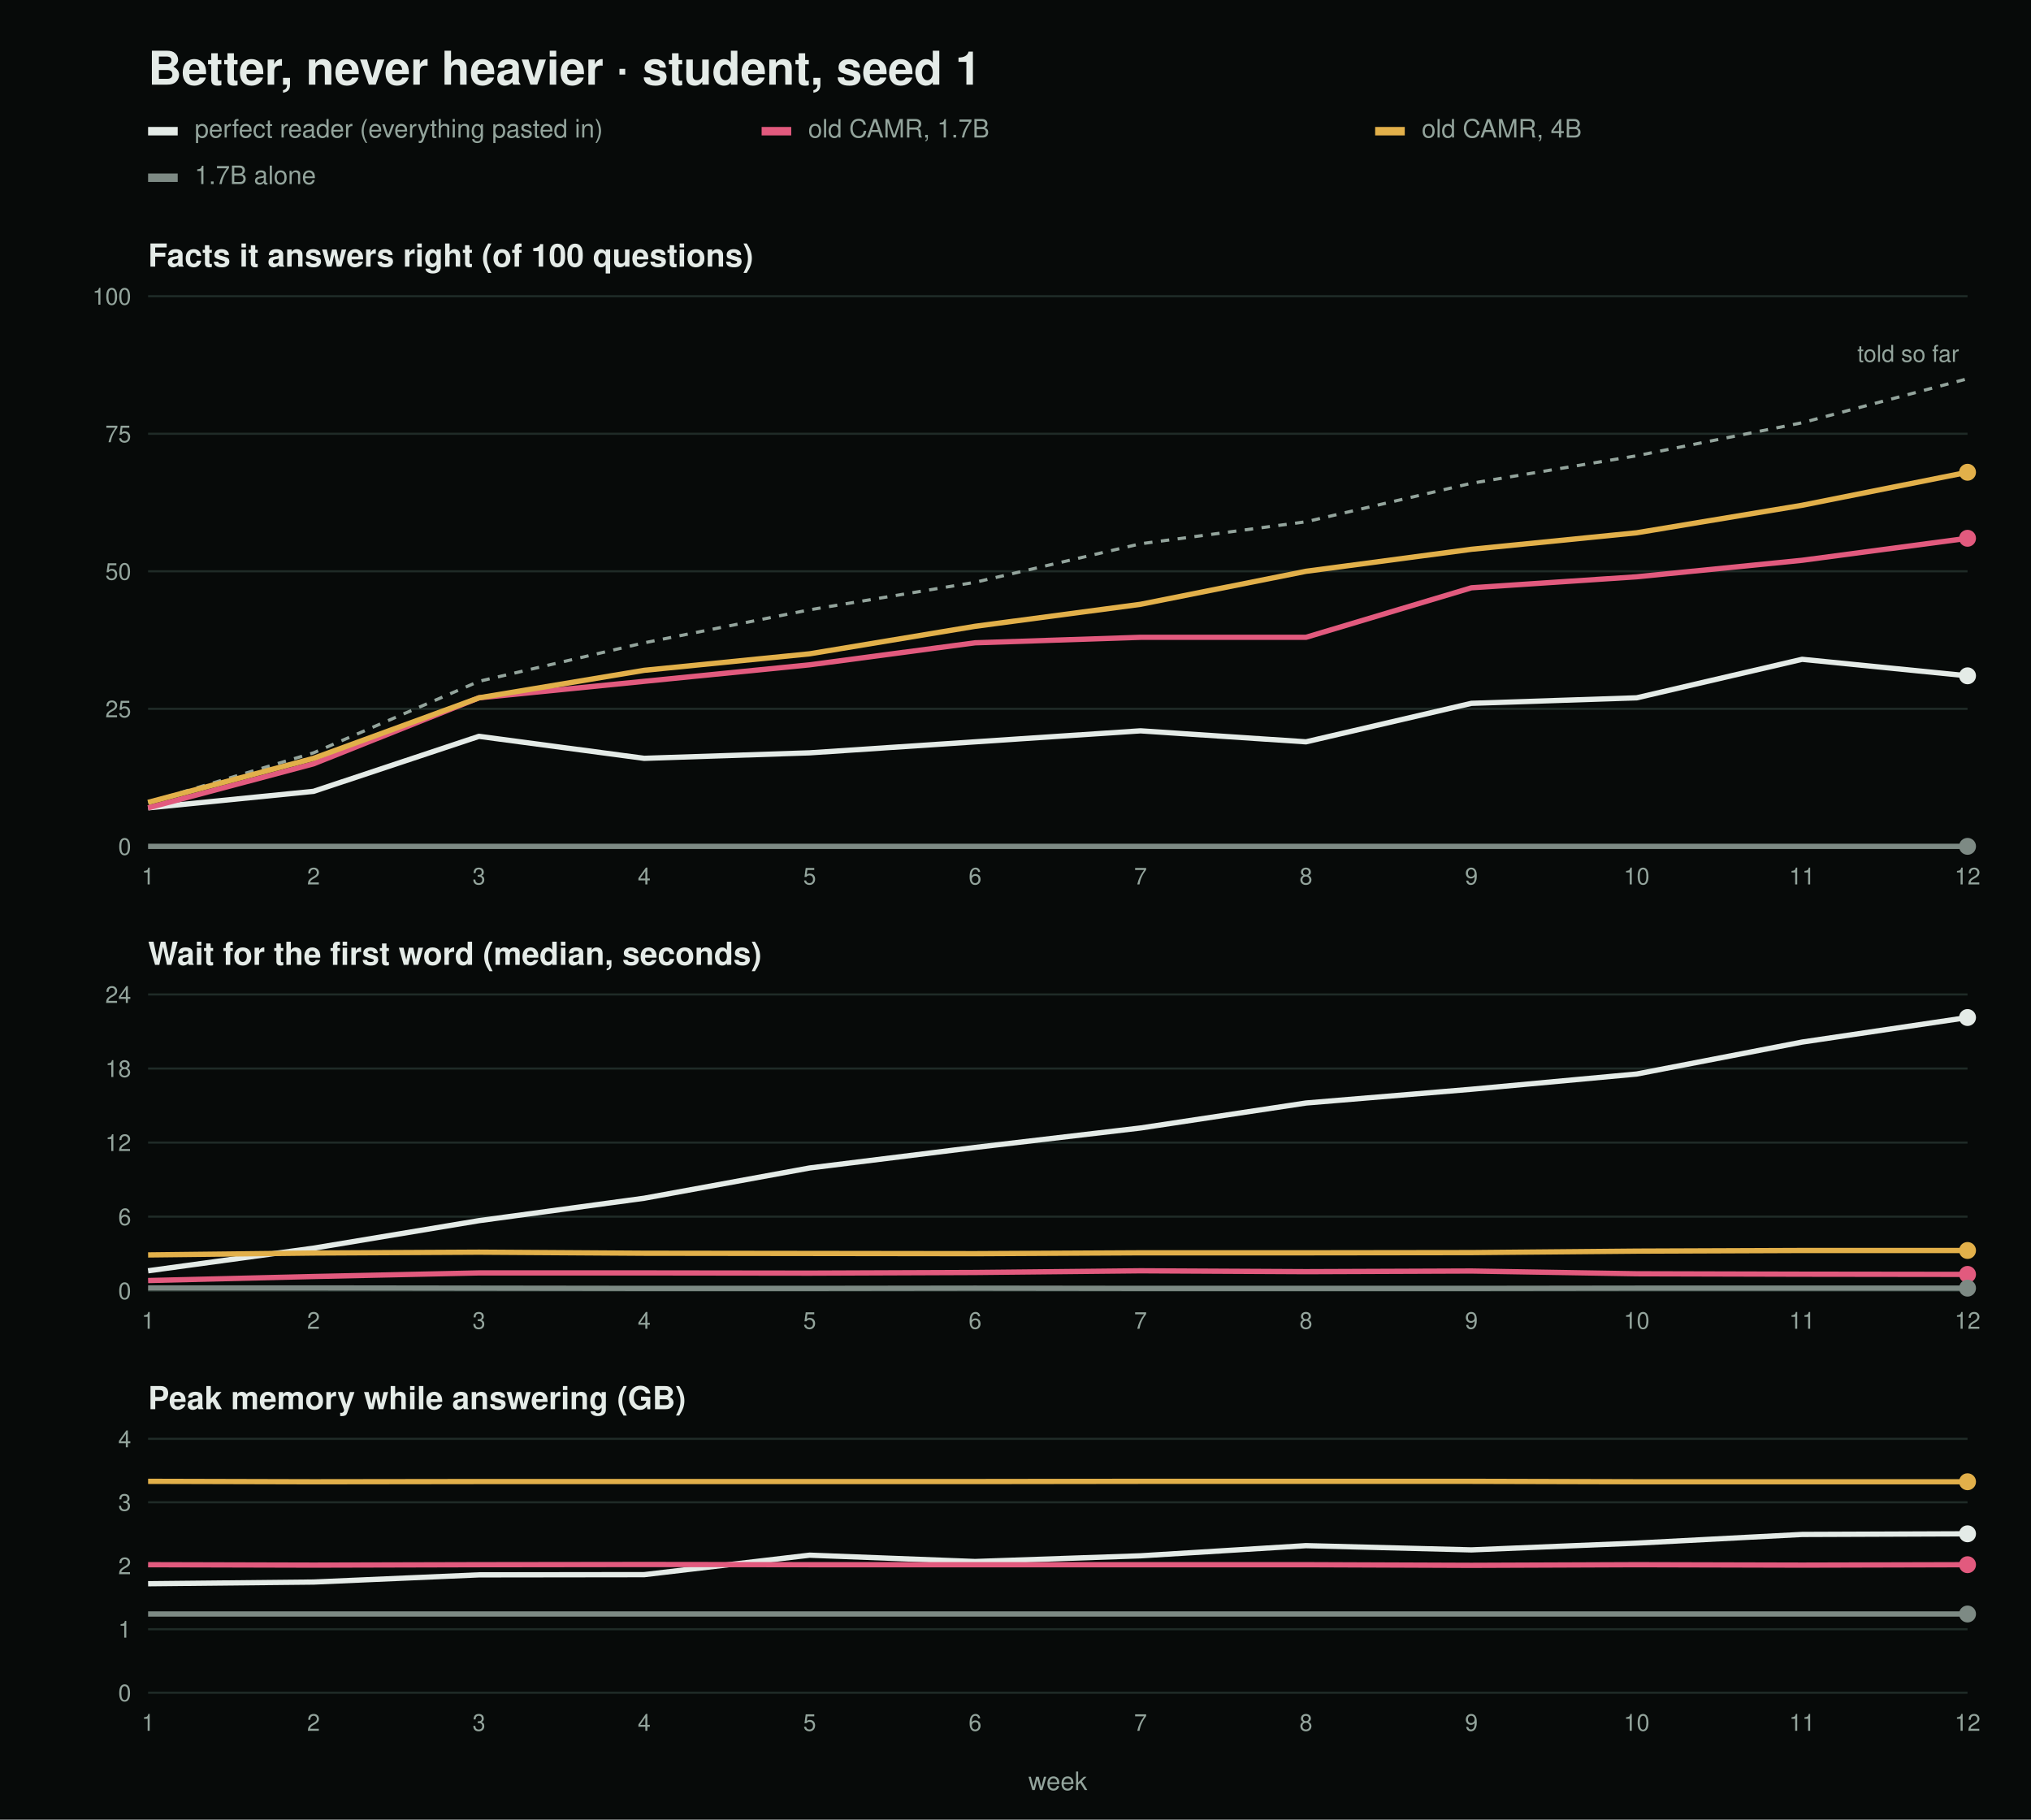
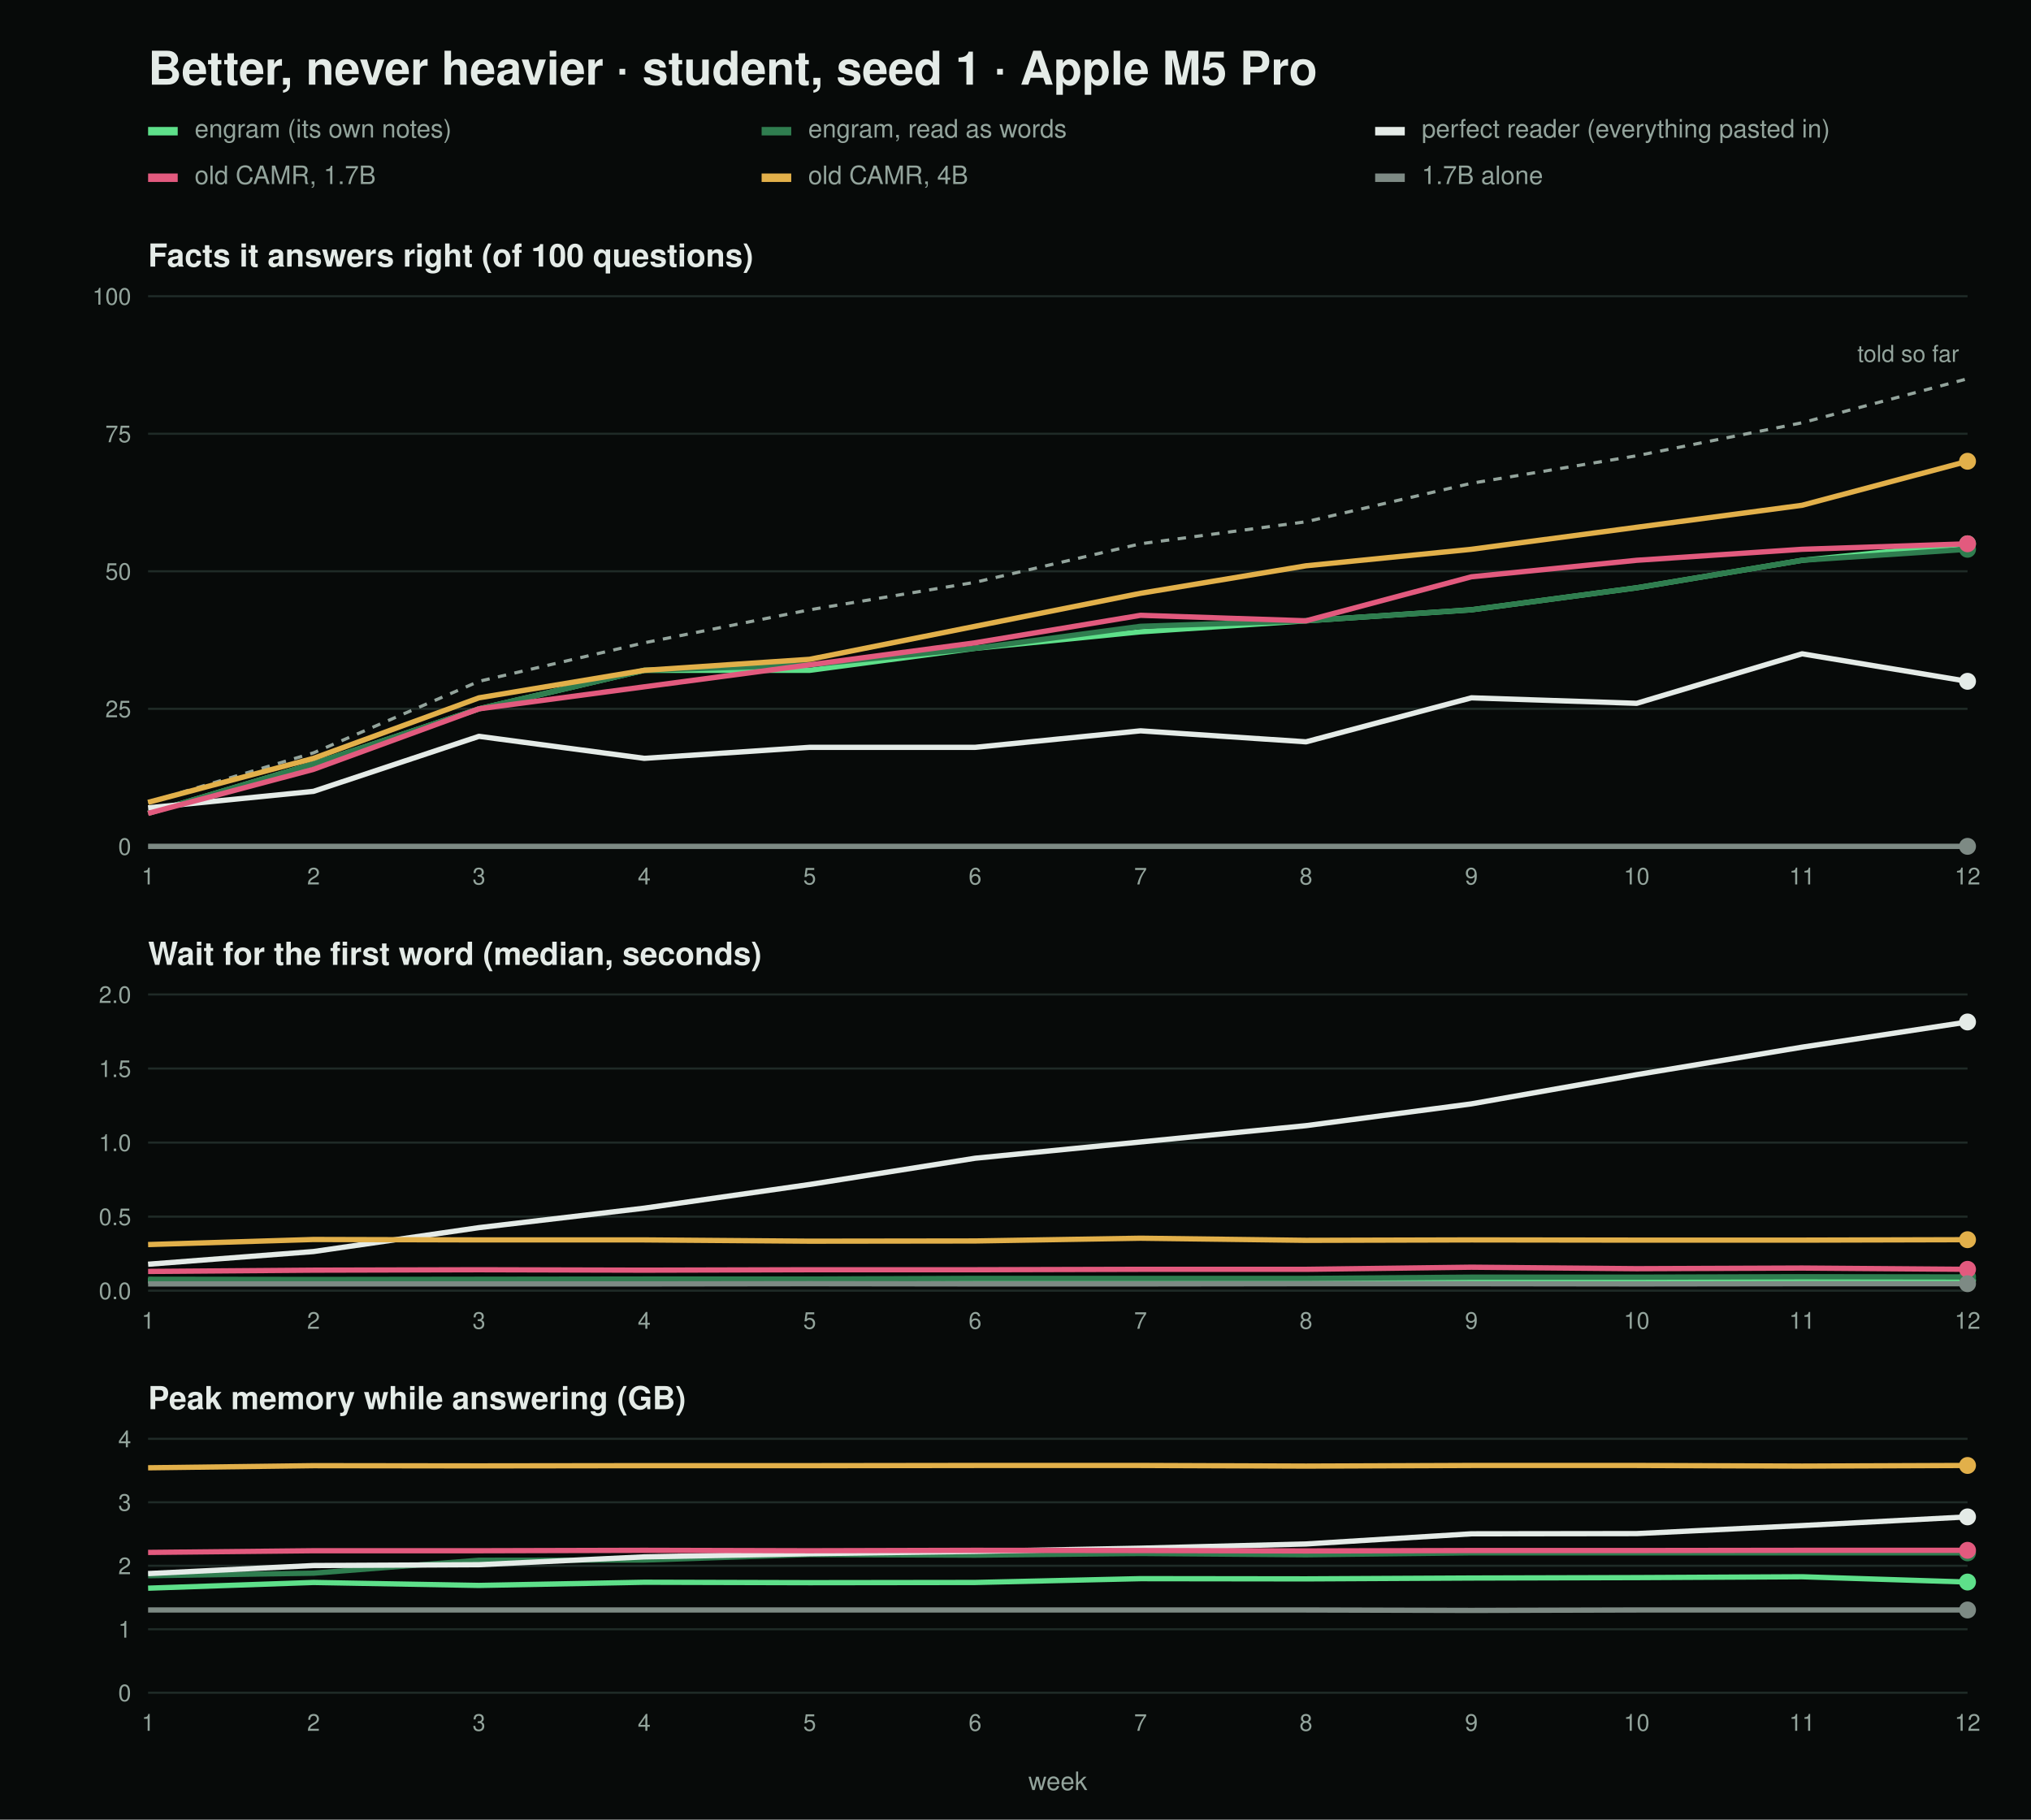
<svg xmlns="http://www.w3.org/2000/svg" viewBox="0 0 960 860" font-family="IBM Plex Sans, -apple-system, Helvetica, sans-serif">
  <rect width="960" height="860" fill="#070a09" />
-   <text x="70" y="40" fill="#e4ebe7" font-size="22" font-weight="700">Better, never heavier · student, seed 1</text>
-   <rect x="70" y="60" width="14" height="4" fill="#e4ebe7" />
-   <text x="92" y="65" fill="#93a49c" font-size="12">perfect reader (everything pasted in)</text>
-   <rect x="360" y="60" width="14" height="4" fill="#e25a7e" />
-   <text x="382" y="65" fill="#93a49c" font-size="12">old CAMR, 1.7B</text>
-   <rect x="650" y="60" width="14" height="4" fill="#e2b04a" />
-   <text x="672" y="65" fill="#93a49c" font-size="12">old CAMR, 4B</text>
-   <rect x="70" y="82" width="14" height="4" fill="#7d8a84" />
-   <text x="92" y="87" fill="#93a49c" font-size="12">1.7B alone</text>
+   <text x="70" y="40" fill="#e4ebe7" font-size="22" font-weight="700">Better, never heavier · student, seed 1 · Apple M5 Pro</text>
+   <rect x="70" y="60" width="14" height="4" fill="#5ee08a" />
+   <text x="92" y="65" fill="#93a49c" font-size="12">engram (its own notes)</text>
+   <rect x="360" y="60" width="14" height="4" fill="#2f7d4f" />
+   <text x="382" y="65" fill="#93a49c" font-size="12">engram, read as words</text>
+   <rect x="650" y="60" width="14" height="4" fill="#e4ebe7" />
+   <text x="672" y="65" fill="#93a49c" font-size="12">perfect reader (everything pasted in)</text>
+   <rect x="70" y="82" width="14" height="4" fill="#e25a7e" />
+   <text x="92" y="87" fill="#93a49c" font-size="12">old CAMR, 1.7B</text>
+   <rect x="360" y="82" width="14" height="4" fill="#e2b04a" />
+   <text x="382" y="87" fill="#93a49c" font-size="12">old CAMR, 4B</text>
+   <rect x="650" y="82" width="14" height="4" fill="#7d8a84" />
+   <text x="672" y="87" fill="#93a49c" font-size="12">1.7B alone</text>
  <text x="70" y="126" fill="#e4ebe7" font-size="15" font-weight="600">Facts it answers right (of 100 questions)</text>
  <line x1="70" x2="930" y1="400.0" y2="400.0" stroke="#1f2b27" />
  <text x="62" y="404.0" fill="#93a49c" font-size="11" text-anchor="end">0</text>
  <line x1="70" x2="930" y1="335.0" y2="335.0" stroke="#1f2b27" />
  <text x="62" y="339.0" fill="#93a49c" font-size="11" text-anchor="end">25</text>
  <line x1="70" x2="930" y1="270.0" y2="270.0" stroke="#1f2b27" />
  <text x="62" y="274.0" fill="#93a49c" font-size="11" text-anchor="end">50</text>
  <line x1="70" x2="930" y1="205.0" y2="205.0" stroke="#1f2b27" />
  <text x="62" y="209.0" fill="#93a49c" font-size="11" text-anchor="end">75</text>
  <line x1="70" x2="930" y1="140.0" y2="140.0" stroke="#1f2b27" />
  <text x="62" y="144.0" fill="#93a49c" font-size="11" text-anchor="end">100</text>
  <text x="70.0" y="418" fill="#93a49c" font-size="11" text-anchor="middle">1</text>
  <text x="148.2" y="418" fill="#93a49c" font-size="11" text-anchor="middle">2</text>
  <text x="226.4" y="418" fill="#93a49c" font-size="11" text-anchor="middle">3</text>
  <text x="304.5" y="418" fill="#93a49c" font-size="11" text-anchor="middle">4</text>
  <text x="382.7" y="418" fill="#93a49c" font-size="11" text-anchor="middle">5</text>
  <text x="460.9" y="418" fill="#93a49c" font-size="11" text-anchor="middle">6</text>
  <text x="539.1" y="418" fill="#93a49c" font-size="11" text-anchor="middle">7</text>
  <text x="617.3" y="418" fill="#93a49c" font-size="11" text-anchor="middle">8</text>
  <text x="695.5" y="418" fill="#93a49c" font-size="11" text-anchor="middle">9</text>
  <text x="773.6" y="418" fill="#93a49c" font-size="11" text-anchor="middle">10</text>
  <text x="851.8" y="418" fill="#93a49c" font-size="11" text-anchor="middle">11</text>
  <text x="930.0" y="418" fill="#93a49c" font-size="11" text-anchor="middle">12</text>
  <polyline points="70.0,379.2 148.2,355.8 226.4,322.0 304.5,303.8 382.7,288.2 460.9,275.2 539.1,257.0 617.3,246.6 695.5,228.4 773.6,215.4 851.8,199.8 930.0,179.0" fill="none" stroke="#93a49c" stroke-width="1.5" stroke-dasharray="4 4" />
  <text x="926.0" y="171.0" fill="#93a49c" font-size="11" text-anchor="end">told so far</text>
-   <polyline points="70.0,381.8 148.2,374.0 226.4,348.0 304.5,358.4 382.7,355.8 460.9,350.6 539.1,345.4 617.3,350.6 695.5,332.4 773.6,329.8 851.8,311.6 930.0,319.4" fill="none" stroke="#e4ebe7" stroke-width="2.5" stroke-linejoin="round" />
-   <circle cx="930.0" cy="319.4" r="4" fill="#e4ebe7" />
-   <polyline points="70.0,381.8 148.2,361.0 226.4,329.8 304.5,322.0 382.7,314.2 460.9,303.8 539.1,301.2 617.3,301.2 695.5,277.8 773.6,272.6 851.8,264.8 930.0,254.4" fill="none" stroke="#e25a7e" stroke-width="2.5" stroke-linejoin="round" />
-   <circle cx="930.0" cy="254.4" r="4" fill="#e25a7e" />
-   <polyline points="70.0,379.2 148.2,358.4 226.4,329.8 304.5,316.8 382.7,309.0 460.9,296.0 539.1,285.6 617.3,270.0 695.5,259.6 773.6,251.8 851.8,238.8 930.0,223.2" fill="none" stroke="#e2b04a" stroke-width="2.5" stroke-linejoin="round" />
-   <circle cx="930.0" cy="223.2" r="4" fill="#e2b04a" />
+   <polyline points="70.0,384.4 148.2,361.0 226.4,335.0 304.5,316.8 382.7,316.8 460.9,306.4 539.1,298.6 617.3,293.4 695.5,288.2 773.6,277.8 851.8,264.8 930.0,257.0" fill="none" stroke="#5ee08a" stroke-width="2.5" stroke-linejoin="round" />
+   <circle cx="930.0" cy="257.0" r="4" fill="#5ee08a" />
+   <polyline points="70.0,384.4 148.2,361.0 226.4,335.0 304.5,316.8 382.7,314.2 460.9,306.4 539.1,296.0 617.3,293.4 695.5,288.2 773.6,277.8 851.8,264.8 930.0,259.6" fill="none" stroke="#2f7d4f" stroke-width="2.5" stroke-linejoin="round" />
+   <circle cx="930.0" cy="259.6" r="4" fill="#2f7d4f" />
+   <polyline points="70.0,381.8 148.2,374.0 226.4,348.0 304.5,358.4 382.7,353.2 460.9,353.2 539.1,345.4 617.3,350.6 695.5,329.8 773.6,332.4 851.8,309.0 930.0,322.0" fill="none" stroke="#e4ebe7" stroke-width="2.5" stroke-linejoin="round" />
+   <circle cx="930.0" cy="322.0" r="4" fill="#e4ebe7" />
+   <polyline points="70.0,384.4 148.2,363.6 226.4,335.0 304.5,324.6 382.7,314.2 460.9,303.8 539.1,290.8 617.3,293.4 695.5,272.6 773.6,264.8 851.8,259.6 930.0,257.0" fill="none" stroke="#e25a7e" stroke-width="2.5" stroke-linejoin="round" />
+   <circle cx="930.0" cy="257.0" r="4" fill="#e25a7e" />
+   <polyline points="70.0,379.2 148.2,358.4 226.4,329.8 304.5,316.8 382.7,311.6 460.9,296.0 539.1,280.4 617.3,267.4 695.5,259.6 773.6,249.2 851.8,238.8 930.0,218.0" fill="none" stroke="#e2b04a" stroke-width="2.5" stroke-linejoin="round" />
+   <circle cx="930.0" cy="218.0" r="4" fill="#e2b04a" />
  <polyline points="70.0,400.0 148.2,400.0 226.4,400.0 304.5,400.0 382.7,400.0 460.9,400.0 539.1,400.0 617.3,400.0 695.5,400.0 773.6,400.0 851.8,400.0 930.0,400.0" fill="none" stroke="#7d8a84" stroke-width="2.5" stroke-linejoin="round" />
  <circle cx="930.0" cy="400.0" r="4" fill="#7d8a84" />
  <text x="70" y="456" fill="#e4ebe7" font-size="15" font-weight="600">Wait for the first word (median, seconds)</text>
  <line x1="70" x2="930" y1="610.0" y2="610.0" stroke="#1f2b27" />
-   <text x="62" y="614.0" fill="#93a49c" font-size="11" text-anchor="end">0</text>
+   <text x="62" y="614.0" fill="#93a49c" font-size="11" text-anchor="end">0.0</text>
  <line x1="70" x2="930" y1="575.0" y2="575.0" stroke="#1f2b27" />
-   <text x="62" y="579.0" fill="#93a49c" font-size="11" text-anchor="end">6</text>
+   <text x="62" y="579.0" fill="#93a49c" font-size="11" text-anchor="end">0.5</text>
  <line x1="70" x2="930" y1="540.0" y2="540.0" stroke="#1f2b27" />
-   <text x="62" y="544.0" fill="#93a49c" font-size="11" text-anchor="end">12</text>
+   <text x="62" y="544.0" fill="#93a49c" font-size="11" text-anchor="end">1.0</text>
  <line x1="70" x2="930" y1="505.0" y2="505.0" stroke="#1f2b27" />
-   <text x="62" y="509.0" fill="#93a49c" font-size="11" text-anchor="end">18</text>
+   <text x="62" y="509.0" fill="#93a49c" font-size="11" text-anchor="end">1.5</text>
  <line x1="70" x2="930" y1="470.0" y2="470.0" stroke="#1f2b27" />
-   <text x="62" y="474.0" fill="#93a49c" font-size="11" text-anchor="end">24</text>
+   <text x="62" y="474.0" fill="#93a49c" font-size="11" text-anchor="end">2.0</text>
  <text x="70.0" y="628" fill="#93a49c" font-size="11" text-anchor="middle">1</text>
  <text x="148.2" y="628" fill="#93a49c" font-size="11" text-anchor="middle">2</text>
  <text x="226.4" y="628" fill="#93a49c" font-size="11" text-anchor="middle">3</text>
  <text x="304.5" y="628" fill="#93a49c" font-size="11" text-anchor="middle">4</text>
  <text x="382.7" y="628" fill="#93a49c" font-size="11" text-anchor="middle">5</text>
  <text x="460.9" y="628" fill="#93a49c" font-size="11" text-anchor="middle">6</text>
  <text x="539.1" y="628" fill="#93a49c" font-size="11" text-anchor="middle">7</text>
  <text x="617.3" y="628" fill="#93a49c" font-size="11" text-anchor="middle">8</text>
  <text x="695.5" y="628" fill="#93a49c" font-size="11" text-anchor="middle">9</text>
  <text x="773.6" y="628" fill="#93a49c" font-size="11" text-anchor="middle">10</text>
  <text x="851.8" y="628" fill="#93a49c" font-size="11" text-anchor="middle">11</text>
  <text x="930.0" y="628" fill="#93a49c" font-size="11" text-anchor="middle">12</text>
-   <polyline points="70.0,600.6 148.2,589.9 226.4,576.9 304.5,566.3 382.7,552.0 460.9,542.3 539.1,533.1 617.3,521.3 695.5,514.8 773.6,507.6 851.8,492.5 930.0,480.9" fill="none" stroke="#e4ebe7" stroke-width="2.5" stroke-linejoin="round" />
-   <circle cx="930.0" cy="480.9" r="4" fill="#e4ebe7" />
-   <polyline points="70.0,605.2 148.2,603.3 226.4,601.6 304.5,601.6 382.7,601.7 460.9,601.4 539.1,600.6 617.3,601.0 695.5,600.7 773.6,602.0 851.8,602.2 930.0,602.3" fill="none" stroke="#e25a7e" stroke-width="2.5" stroke-linejoin="round" />
-   <circle cx="930.0" cy="602.3" r="4" fill="#e25a7e" />
-   <polyline points="70.0,593.1 148.2,592.2 226.4,591.8 304.5,592.3 382.7,592.4 460.9,592.5 539.1,592.1 617.3,592.1 695.5,592.0 773.6,591.3 851.8,591.0 930.0,591.0" fill="none" stroke="#e2b04a" stroke-width="2.5" stroke-linejoin="round" />
-   <circle cx="930.0" cy="591.0" r="4" fill="#e2b04a" />
-   <polyline points="70.0,608.7 148.2,608.7 226.4,608.8 304.5,608.9 382.7,608.9 460.9,608.8 539.1,608.9 617.3,608.9 695.5,608.9 773.6,608.8 851.8,608.8 930.0,608.8" fill="none" stroke="#7d8a84" stroke-width="2.5" stroke-linejoin="round" />
-   <circle cx="930.0" cy="608.8" r="4" fill="#7d8a84" />
+   <polyline points="70.0,605.3 148.2,605.1 226.4,605.2 304.5,605.2 382.7,605.0 460.9,605.0 539.1,605.0 617.3,605.0 695.5,605.0 773.6,605.1 851.8,605.1 930.0,605.1" fill="none" stroke="#5ee08a" stroke-width="2.5" stroke-linejoin="round" />
+   <circle cx="930.0" cy="605.1" r="4" fill="#5ee08a" />
+   <polyline points="70.0,604.6 148.2,604.7 226.4,604.6 304.5,604.5 382.7,604.5 460.9,604.2 539.1,604.2 617.3,604.2 695.5,603.6 773.6,603.6 851.8,603.4 930.0,603.5" fill="none" stroke="#2f7d4f" stroke-width="2.5" stroke-linejoin="round" />
+   <circle cx="930.0" cy="603.5" r="4" fill="#2f7d4f" />
+   <polyline points="70.0,597.5 148.2,591.5 226.4,580.2 304.5,571.0 382.7,559.8 460.9,547.4 539.1,539.7 617.3,532.0 695.5,521.7 773.6,507.9 851.8,494.9 930.0,483.0" fill="none" stroke="#e4ebe7" stroke-width="2.5" stroke-linejoin="round" />
+   <circle cx="930.0" cy="483.0" r="4" fill="#e4ebe7" />
+   <polyline points="70.0,600.9 148.2,600.3 226.4,600.1 304.5,600.3 382.7,600.1 460.9,600.1 539.1,599.9 617.3,599.9 695.5,598.9 773.6,599.6 851.8,599.3 930.0,599.9" fill="none" stroke="#e25a7e" stroke-width="2.5" stroke-linejoin="round" />
+   <circle cx="930.0" cy="599.9" r="4" fill="#e25a7e" />
+   <polyline points="70.0,588.2 148.2,585.8 226.4,586.0 304.5,586.0 382.7,586.6 460.9,586.5 539.1,585.2 617.3,586.2 695.5,586.0 773.6,586.1 851.8,586.1 930.0,585.9" fill="none" stroke="#e2b04a" stroke-width="2.5" stroke-linejoin="round" />
+   <circle cx="930.0" cy="585.9" r="4" fill="#e2b04a" />
+   <polyline points="70.0,606.8 148.2,606.8 226.4,606.8 304.5,606.8 382.7,606.7 460.9,606.8 539.1,606.8 617.3,606.7 695.5,606.7 773.6,606.8 851.8,606.7 930.0,606.7" fill="none" stroke="#7d8a84" stroke-width="2.5" stroke-linejoin="round" />
+   <circle cx="930.0" cy="606.7" r="4" fill="#7d8a84" />
  <text x="70" y="666" fill="#e4ebe7" font-size="15" font-weight="600">Peak memory while answering (GB)</text>
  <line x1="70" x2="930" y1="800.0" y2="800.0" stroke="#1f2b27" />
  <text x="62" y="804.0" fill="#93a49c" font-size="11" text-anchor="end">0</text>
  <line x1="70" x2="930" y1="770.0" y2="770.0" stroke="#1f2b27" />
  <text x="62" y="774.0" fill="#93a49c" font-size="11" text-anchor="end">1</text>
  <line x1="70" x2="930" y1="740.0" y2="740.0" stroke="#1f2b27" />
  <text x="62" y="744.0" fill="#93a49c" font-size="11" text-anchor="end">2</text>
  <line x1="70" x2="930" y1="710.0" y2="710.0" stroke="#1f2b27" />
  <text x="62" y="714.0" fill="#93a49c" font-size="11" text-anchor="end">3</text>
  <line x1="70" x2="930" y1="680.0" y2="680.0" stroke="#1f2b27" />
  <text x="62" y="684.0" fill="#93a49c" font-size="11" text-anchor="end">4</text>
  <text x="70.0" y="818" fill="#93a49c" font-size="11" text-anchor="middle">1</text>
  <text x="148.2" y="818" fill="#93a49c" font-size="11" text-anchor="middle">2</text>
  <text x="226.4" y="818" fill="#93a49c" font-size="11" text-anchor="middle">3</text>
  <text x="304.5" y="818" fill="#93a49c" font-size="11" text-anchor="middle">4</text>
  <text x="382.7" y="818" fill="#93a49c" font-size="11" text-anchor="middle">5</text>
  <text x="460.9" y="818" fill="#93a49c" font-size="11" text-anchor="middle">6</text>
  <text x="539.1" y="818" fill="#93a49c" font-size="11" text-anchor="middle">7</text>
  <text x="617.3" y="818" fill="#93a49c" font-size="11" text-anchor="middle">8</text>
  <text x="695.5" y="818" fill="#93a49c" font-size="11" text-anchor="middle">9</text>
  <text x="773.6" y="818" fill="#93a49c" font-size="11" text-anchor="middle">10</text>
  <text x="851.8" y="818" fill="#93a49c" font-size="11" text-anchor="middle">11</text>
  <text x="930.0" y="818" fill="#93a49c" font-size="11" text-anchor="middle">12</text>
-   <polyline points="70.0,748.5 148.2,747.7 226.4,744.3 304.5,744.2 382.7,735.0 460.9,738.0 539.1,735.3 617.3,730.5 695.5,732.5 773.6,729.3 851.8,725.2 930.0,724.9" fill="none" stroke="#e4ebe7" stroke-width="2.5" stroke-linejoin="round" />
-   <circle cx="930.0" cy="724.9" r="4" fill="#e4ebe7" />
-   <polyline points="70.0,739.5 148.2,739.7 226.4,739.5 304.5,739.4 382.7,739.5 460.9,739.5 539.1,739.5 617.3,739.5 695.5,739.8 773.6,739.5 851.8,739.7 930.0,739.5" fill="none" stroke="#e25a7e" stroke-width="2.5" stroke-linejoin="round" />
-   <circle cx="930.0" cy="739.5" r="4" fill="#e25a7e" />
-   <polyline points="70.0,700.1 148.2,700.3 226.4,700.2 304.5,700.2 382.7,700.2 460.9,700.2 539.1,700.1 617.3,700.1 695.5,700.1 773.6,700.3 851.8,700.3 930.0,700.3" fill="none" stroke="#e2b04a" stroke-width="2.5" stroke-linejoin="round" />
-   <circle cx="930.0" cy="700.3" r="4" fill="#e2b04a" />
-   <polyline points="70.0,762.8 148.2,762.8 226.4,762.8 304.5,762.8 382.7,762.8 460.9,762.8 539.1,762.8 617.3,762.8 695.5,762.8 773.6,762.8 851.8,762.8 930.0,762.8" fill="none" stroke="#7d8a84" stroke-width="2.5" stroke-linejoin="round" />
-   <circle cx="930.0" cy="762.8" r="4" fill="#7d8a84" />
+   <polyline points="70.0,750.6 148.2,747.9 226.4,749.3 304.5,747.8 382.7,748.0 460.9,747.9 539.1,746.1 617.3,746.2 695.5,745.8 773.6,745.6 851.8,745.2 930.0,747.7" fill="none" stroke="#5ee08a" stroke-width="2.5" stroke-linejoin="round" />
+   <circle cx="930.0" cy="747.7" r="4" fill="#5ee08a" />
+   <polyline points="70.0,744.7 148.2,743.5 226.4,737.4 304.5,737.3 382.7,734.7 460.9,735.0 539.1,734.2 617.3,734.8 695.5,733.9 773.6,733.9 851.8,733.9 930.0,733.9" fill="none" stroke="#2f7d4f" stroke-width="2.5" stroke-linejoin="round" />
+   <circle cx="930.0" cy="733.9" r="4" fill="#2f7d4f" />
+   <polyline points="70.0,743.7 148.2,739.9 226.4,739.5 304.5,735.8 382.7,734.3 460.9,733.2 539.1,731.7 617.3,729.7 695.5,724.9 773.6,724.8 851.8,721.0 930.0,716.9" fill="none" stroke="#e4ebe7" stroke-width="2.5" stroke-linejoin="round" />
+   <circle cx="930.0" cy="716.9" r="4" fill="#e4ebe7" />
+   <polyline points="70.0,733.7 148.2,732.9 226.4,732.9 304.5,732.7 382.7,732.9 460.9,732.7 539.1,732.8 617.3,733.0 695.5,732.8 773.6,732.8 851.8,732.7 930.0,732.7" fill="none" stroke="#e25a7e" stroke-width="2.5" stroke-linejoin="round" />
+   <circle cx="930.0" cy="732.7" r="4" fill="#e25a7e" />
+   <polyline points="70.0,693.7 148.2,692.7 226.4,692.8 304.5,692.7 382.7,692.7 460.9,692.6 539.1,692.6 617.3,692.9 695.5,692.6 773.6,692.6 851.8,692.9 930.0,692.6" fill="none" stroke="#e2b04a" stroke-width="2.5" stroke-linejoin="round" />
+   <circle cx="930.0" cy="692.6" r="4" fill="#e2b04a" />
+   <polyline points="70.0,760.9 148.2,760.9 226.4,760.9 304.5,760.9 382.7,760.9 460.9,760.9 539.1,760.9 617.3,760.9 695.5,761.1 773.6,760.9 851.8,760.9 930.0,760.9" fill="none" stroke="#7d8a84" stroke-width="2.5" stroke-linejoin="round" />
+   <circle cx="930.0" cy="760.9" r="4" fill="#7d8a84" />
  <text x="500.0" y="846" fill="#93a49c" font-size="12" text-anchor="middle">week</text>
</svg>
